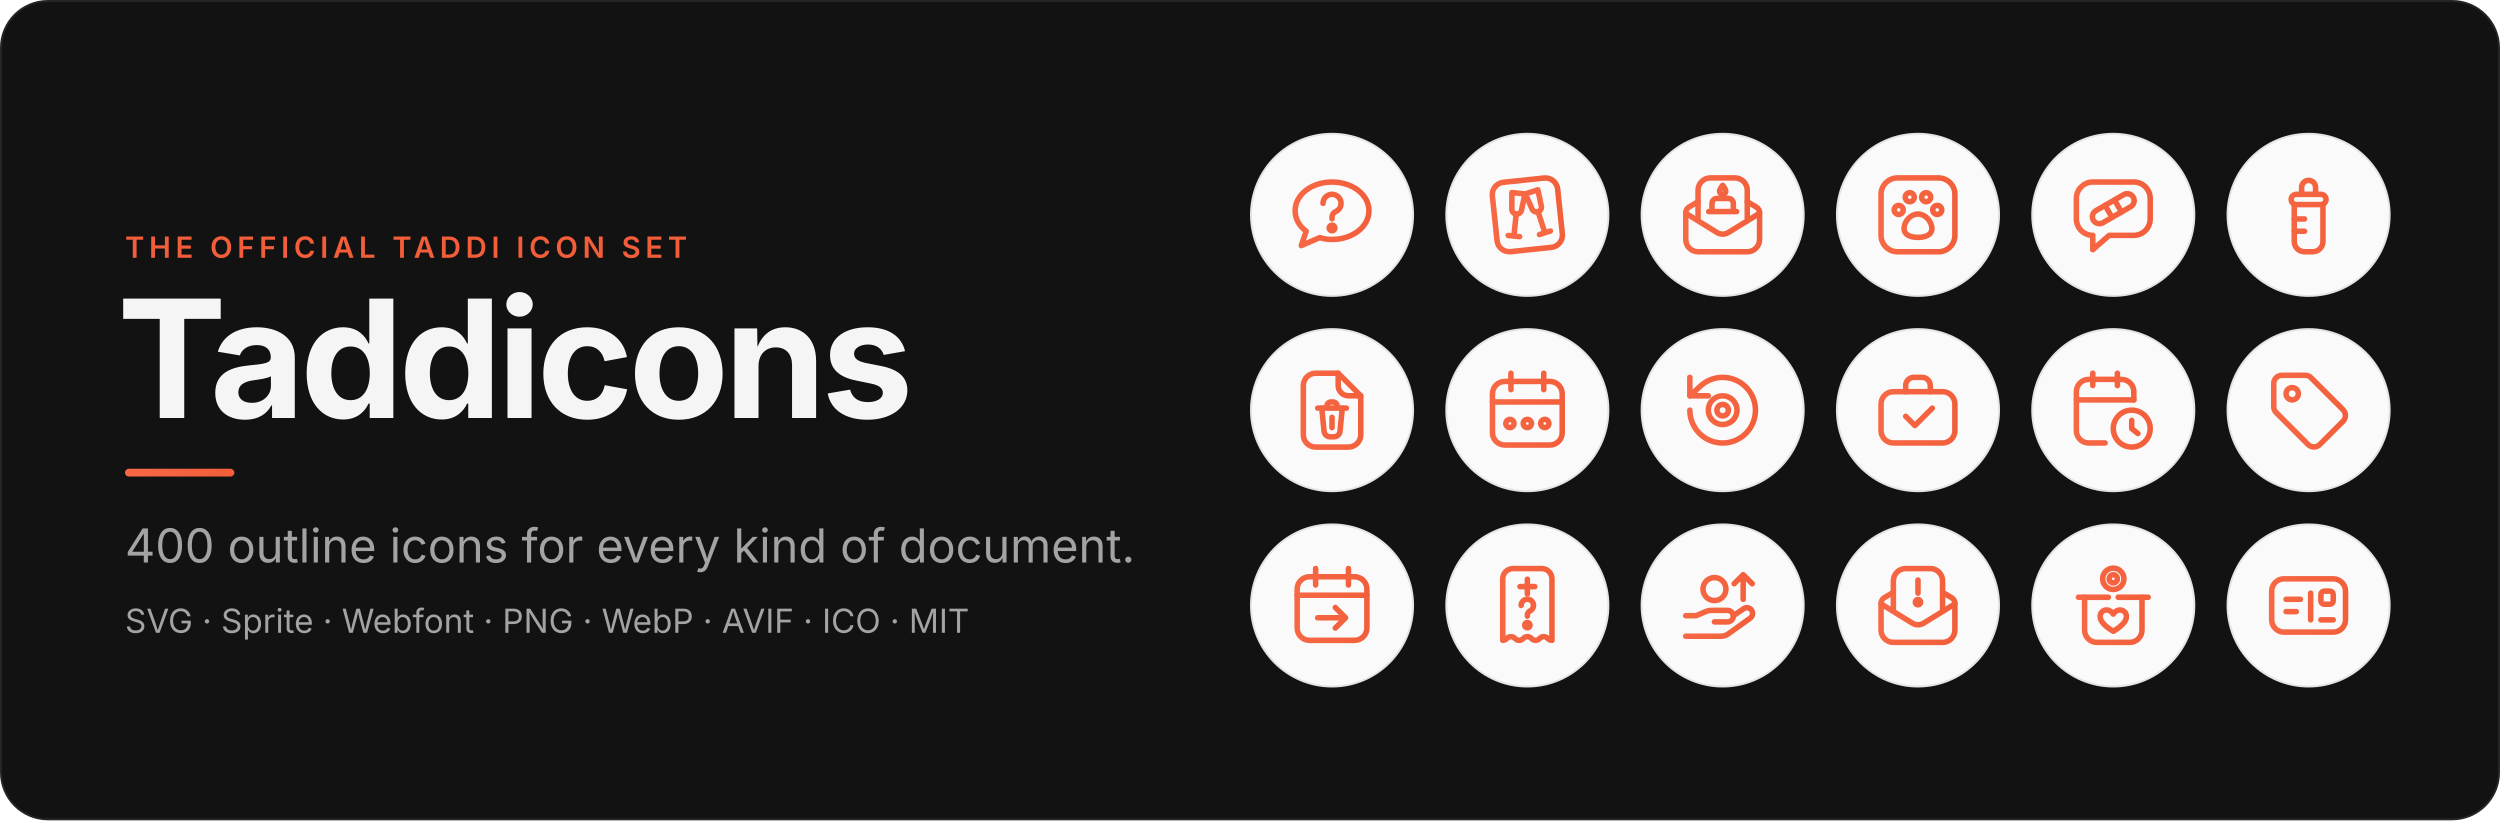
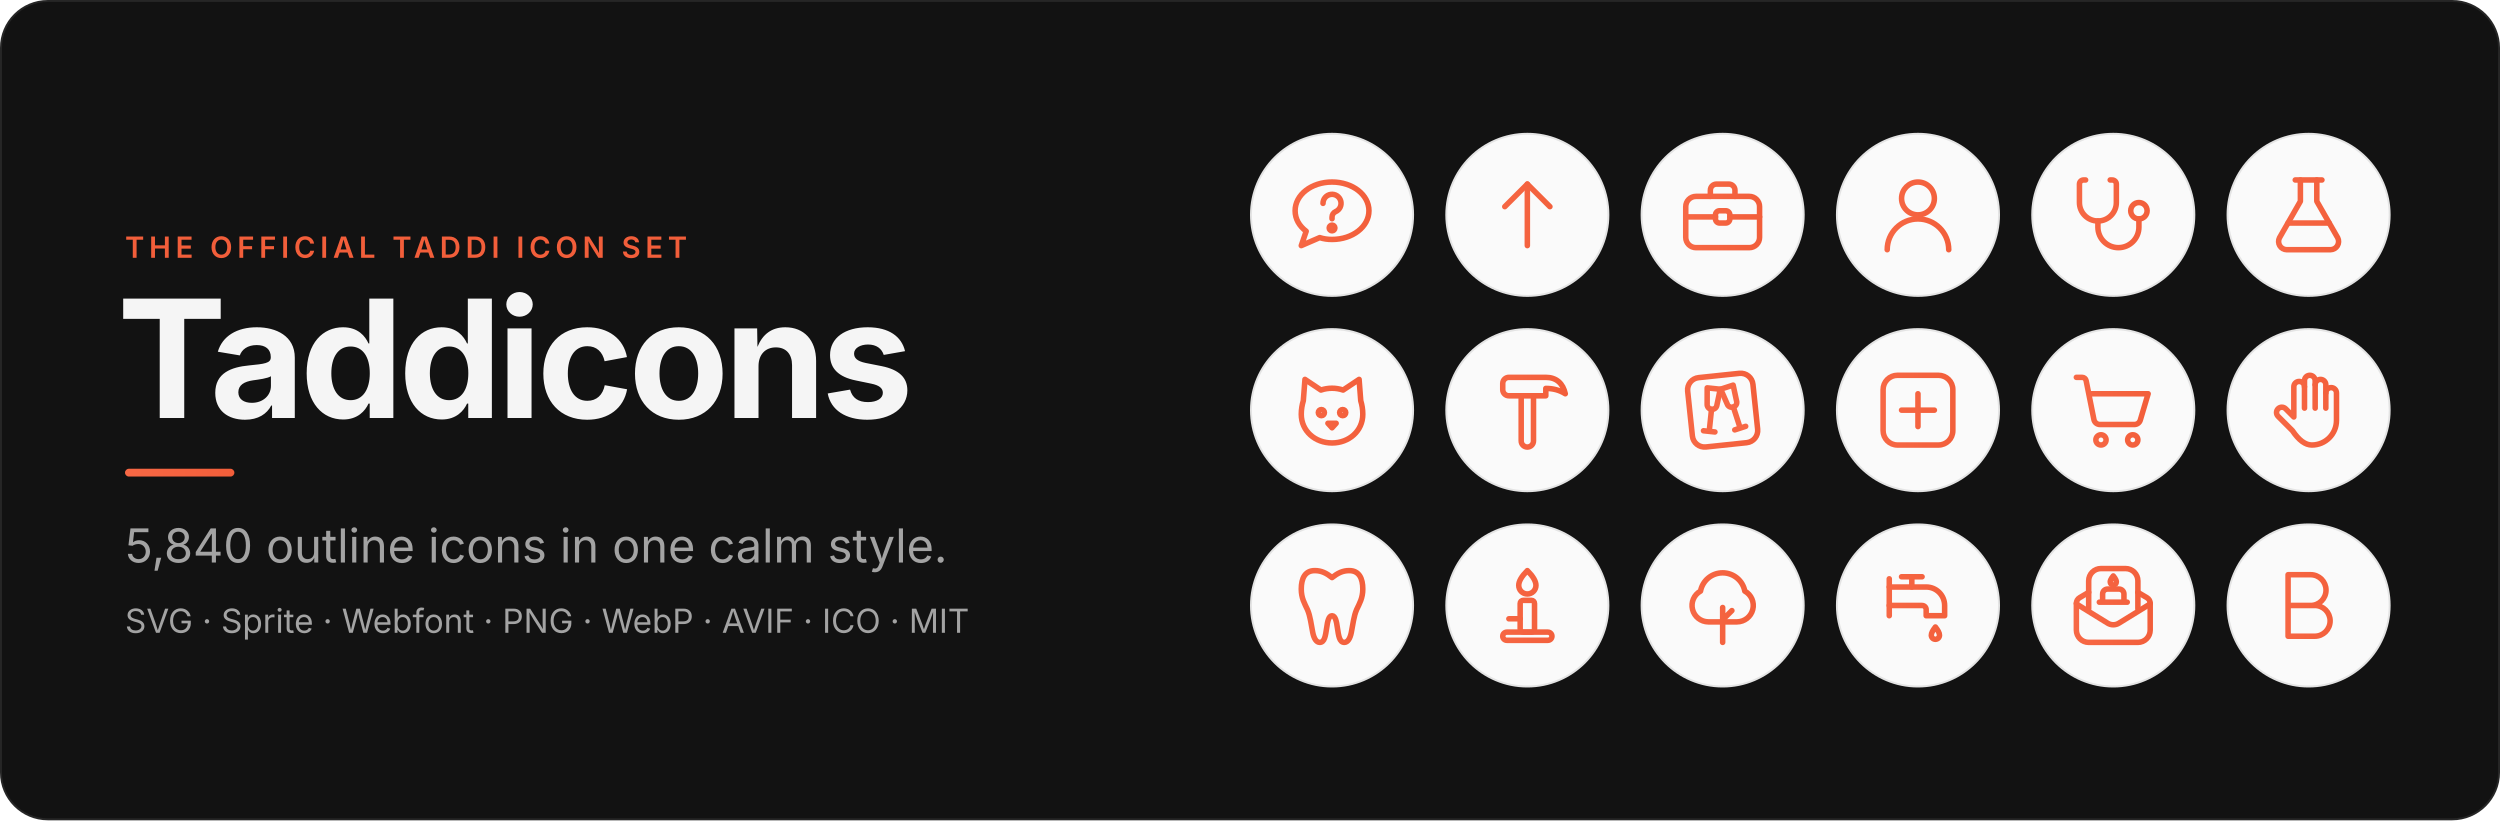
<svg xmlns="http://www.w3.org/2000/svg" width="1280" height="420" viewBox="0 0 1280 420" role="img" aria-label="Taddicons, the official Taddi icon set">
  <defs>
    <linearGradient id="ti-banner" x1="2" y1="0" x2="22" y2="0" gradientUnits="userSpaceOnUse">
      <stop offset="0" stop-color="#f76845" />
      <stop offset="1" stop-color="#f25e3a" />
    </linearGradient>
    <linearGradient id="ti-rule" x1="0" y1="0" x2="1" y2="0">
      <stop offset="0" stop-color="#f76845" />
      <stop offset="1" stop-color="#f25e3a" />
    </linearGradient>
  </defs>
  <rect x="0.5" y="0.5" width="1279" height="419" rx="24" fill="#121212" stroke="#262626" />
  <text x="64" y="132" font-family="Inter, -apple-system, BlinkMacSystemFont, 'Segoe UI', Helvetica, Arial, sans-serif" font-size="15" font-weight="600" letter-spacing="2.4" fill="#f25e3a">THE OFFICIAL TADDI ICON SET</text>
  <text x="60" y="214" font-family="Inter, -apple-system, BlinkMacSystemFont, 'Segoe UI', Helvetica, Arial, sans-serif" font-size="84" font-weight="700" letter-spacing="-2.5" fill="#f5f5f5">Taddicons</text>
  <rect x="64" y="240" width="56" height="4" rx="2" fill="url(#ti-rule)" />
-   <text x="64" y="288" font-family="Inter, -apple-system, BlinkMacSystemFont, 'Segoe UI', Helvetica, Arial, sans-serif" font-size="24" fill="#a3a3a3">400 outline icons for every kind of document.</text>
+   <text x="64" y="288" font-family="Inter, -apple-system, BlinkMacSystemFont, 'Segoe UI', Helvetica, Arial, sans-serif" font-size="24" fill="#a3a3a3">5,840 outline icons in one calm style.</text>
  <text x="64" y="324" font-family="Inter, -apple-system, BlinkMacSystemFont, 'Segoe UI', Helvetica, Arial, sans-serif" font-size="17" fill="#a3a3a3">SVG · Sprite · Webfont · PNG · WebP · AVIF · ICO · MIT</text>
  <g transform="translate(640 68)">
    <circle cx="42" cy="42" r="41.5" fill="#fafafa" stroke="#e4e4e4" />
    <g transform="translate(16.8 16.8) scale(2.1)" fill="none" stroke="url(#ti-banner)" stroke-width="1.35" stroke-linecap="round" stroke-linejoin="round">
      <path d="M12 4c5 0 9 3.1 9 7s-4 7-9 7c-1.1 0-2.1-.15-3-.45L4.5 19.5l1.2-3.5C4 14.7 3 13 3 11c0-3.9 4-7 9-7z" />
      <path d="M9.8 9.2a2.2 2.2 0 1 1 3.1 2c-.55.25-.9.75-.9 1.35v.4" />
      <circle cx="12" cy="15.2" r=".7" />
    </g>
  </g>
  <g transform="translate(740 68)">
+     <circle cx="42" cy="42" r="41.5" fill="#fafafa" stroke="#e4e4e4" />
+     <g transform="translate(16.8 16.8) scale(2.1)" fill="none" stroke="url(#ti-banner)" stroke-width="1.35" stroke-linecap="round" stroke-linejoin="round">
+       <path d="M12 19.5v-15" />
+       <path d="M6.5 10l5.5-5.5 5.5 5.5" />
+     </g>
+   </g>
+   <g transform="translate(840 68)">
+     <circle cx="42" cy="42" r="41.5" fill="#fafafa" stroke="#e4e4e4" />
+     <g transform="translate(16.8 16.8) scale(2.1)" fill="none" stroke="url(#ti-banner)" stroke-width="1.35" stroke-linecap="round" stroke-linejoin="round">
+       <rect x="3" y="7.5" width="18" height="12.5" rx="2.5" />
+       <path d="M9 7.5V6a1.5 1.5 0 0 1 1.5-1.5h3A1.5 1.5 0 0 1 15 6v1.5" />
+       <path d="M3 12.5h7.25M13.75 12.5H21" />
+       <rect x="10.25" y="11" width="3.5" height="3" rx="1" />
+     </g>
+   </g>
+   <g transform="translate(940 68)">
+     <circle cx="42" cy="42" r="41.5" fill="#fafafa" stroke="#e4e4e4" />
+     <g transform="translate(16.8 16.8) scale(2.1)" fill="none" stroke="url(#ti-banner)" stroke-width="1.35" stroke-linecap="round" stroke-linejoin="round">
+       <circle cx="12" cy="8" r="4" />
+       <path d="M4.5 20.5a7.5 7.5 0 0 1 15 0" />
+     </g>
+   </g>
+   <g transform="translate(1040 68)">
+     <circle cx="42" cy="42" r="41.5" fill="#fafafa" stroke="#e4e4e4" />
+     <g transform="translate(16.8 16.8) scale(2.1)" fill="none" stroke="url(#ti-banner)" stroke-width="1.35" stroke-linecap="round" stroke-linejoin="round">
+       <path d="M5.25 3.5h-.5a1 1 0 0 0-1 1V9a4.5 4.5 0 0 0 9 0V4.5a1 1 0 0 0-1-1h-.5" />
+       <path d="M8.25 13.5V15a5 5 0 0 0 10 0v-2" />
+       <circle cx="18.25" cy="11" r="2" />
+     </g>
+   </g>
+   <g transform="translate(1140 68)">
+     <circle cx="42" cy="42" r="41.5" fill="#fafafa" stroke="#e4e4e4" />
+     <g transform="translate(16.8 16.8) scale(2.1)" fill="none" stroke="url(#ti-banner)" stroke-width="1.35" stroke-linecap="round" stroke-linejoin="round">
+       <path d="M10 3.5v5.2L4.9 17.6a2 2 0 0 0 1.75 2.9h10.7a2 2 0 0 0 1.75-2.9L14 8.7V3.5" />
+       <path d="M8.75 3.5h6.5M7 14h10" />
+     </g>
+   </g>
+   <g transform="translate(640 168)">
+     <circle cx="42" cy="42" r="41.5" fill="#fafafa" stroke="#e4e4e4" />
+     <g transform="translate(16.8 16.8) scale(2.1)" fill="none" stroke="url(#ti-banner)" stroke-width="1.35" stroke-linecap="round" stroke-linejoin="round">
+       <path d="M5 9.7 5.4 4.5l3.9 2.6a8.4 8.4 0 0 1 5.4 0l3.9-2.6.4 5.2c.3 1 .5 2.1.5 3.3 0 4.1-3.4 7-7.5 7s-7.5-2.9-7.5-7c0-1.2.2-2.3.5-3.3z" />
+       <circle cx="9.4" cy="12.6" r=".75" />
+       <circle cx="14.6" cy="12.6" r=".75" />
+       <path d="M11 15.2h2l-1 1.1z" />
+     </g>
+   </g>
+   <g transform="translate(740 168)">
+     <circle cx="42" cy="42" r="41.5" fill="#fafafa" stroke="#e4e4e4" />
+     <g transform="translate(16.8 16.8) scale(2.1)" fill="none" stroke="url(#ti-banner)" stroke-width="1.35" stroke-linecap="round" stroke-linejoin="round">
+       <path d="M7.5 4h9c2.6 0 4.2 1.5 4.75 4-1.4-.9-3-1.3-4.75-1.3V8.5h-9A1.5 1.5 0 0 1 6 7V5.5A1.5 1.5 0 0 1 7.5 4z" />
+       <path d="M10.5 8.5v11a1.5 1.5 0 0 0 3 0v-11" />
+     </g>
+   </g>
+   <g transform="translate(840 168)">
    <circle cx="42" cy="42" r="41.5" fill="#fafafa" stroke="#e4e4e4" />
    <g transform="translate(16.8 16.8) scale(2.1)" fill="none" stroke="url(#ti-banner)" stroke-width="1.35" stroke-linecap="round" stroke-linejoin="round">
      <g transform="rotate(-6 12 12)">
        <path d="M7 3.5h10a3 3 0 0 1 3 3v11a3 3 0 0 1-3 3H7a3 3 0 0 1-3-3v-11a3 3 0 0 1 3-3z" />
        <g transform="translate(8.2 16.8) rotate(12)">
          <path d="M-1.6-10.5h3.2l-.4 3.9a1.2 1.2 0 0 1-2.4 0z" />
          <path d="M0-5.4V0m-1.4 0h2.8" />
        </g>
        <g transform="translate(15.8 16.8) rotate(-12)">
          <path d="M-1.6-10.5h3.2l-.4 3.9a1.2 1.2 0 0 1-2.4 0z" />
          <path d="M0-5.4V0m-1.4 0h2.8" />
        </g>
      </g>
    </g>
  </g>
-   <g transform="translate(840 68)">
+   <g transform="translate(940 168)">
+     <circle cx="42" cy="42" r="41.5" fill="#fafafa" stroke="#e4e4e4" />
+     <g transform="translate(16.8 16.8) scale(2.1)" fill="none" stroke="url(#ti-banner)" stroke-width="1.35" stroke-linecap="round" stroke-linejoin="round">
+       <rect x="3.5" y="3.5" width="17" height="17" rx="3.5" />
+       <path d="M12 8v8M8 12h8" />
+     </g>
+   </g>
+   <g transform="translate(1040 168)">
+     <circle cx="42" cy="42" r="41.5" fill="#fafafa" stroke="#e4e4e4" />
+     <g transform="translate(16.8 16.8) scale(2.1)" fill="none" stroke="url(#ti-banner)" stroke-width="1.35" stroke-linecap="round" stroke-linejoin="round">
+       <path d="M3 4h1.4a1 1 0 0 1 .98.8l1.9 9.5a1.5 1.5 0 0 0 1.47 1.2h8.4a1.5 1.5 0 0 0 1.46-1.15L20.5 8H6.05" />
+       <circle cx="9" cy="19.25" r="1.25" />
+       <circle cx="16.75" cy="19.25" r="1.25" />
+     </g>
+   </g>
+   <g transform="translate(1140 168)">
+     <circle cx="42" cy="42" r="41.5" fill="#fafafa" stroke="#e4e4e4" />
+     <g transform="translate(16.8 16.8) scale(2.1)" fill="none" stroke="url(#ti-banner)" stroke-width="1.35" stroke-linecap="round" stroke-linejoin="round">
+       <path d="M8.06 17l-3.5-3.5a1.3 1.3 0 0 1 1.84-1.84l2 2v-7.36a1.3 1.3 0 0 1 2.6 0v-1.5a1.3 1.3 0 0 1 2.6 0v1a1.3 1.3 0 0 1 2.6 0v2a1.3 1.3 0 0 1 2.6 0v6.7a6 6 0 0 1-6 6q-2.4 0-4.74-3.5z" />
+       <path d="M11 6.3v5.2m2.6-5.7v5.7m2.6-3.7v3.7" />
+     </g>
+   </g>
+   <g transform="translate(640 268)">
+     <circle cx="42" cy="42" r="41.5" fill="#fafafa" stroke="#e4e4e4" />
+     <g transform="translate(16.8 16.8) scale(2.1)" fill="none" stroke="url(#ti-banner)" stroke-width="1.35" stroke-linecap="round" stroke-linejoin="round">
+       <path d="M12 5.2c-1.4-1.1-2.6-1.7-4.2-1.7-2.4 0-3.3 1.9-3.3 4.5 0 2.2 .8 3.5 1.5 5 .7 1.6 .9 3.6 1.3 5.6 .3 1.5 .9 2.4 1.7 2.4 1.2 0 1.4-1.6 1.7-3.6 .2-1.5 .5-2.9 1.3-2.9s1.1 1.4 1.3 2.9c.3 2 .5 3.6 1.7 3.6 .8 0 1.4-.9 1.7-2.4 .4-2 .6-4 1.3-5.6 .7-1.5 1.5-2.8 1.5-5 0-2.6-.9-4.5-3.3-4.5-1.6 0-2.8 .6-4.2 1.7z" />
+     </g>
+   </g>
+   <g transform="translate(740 268)">
+     <circle cx="42" cy="42" r="41.5" fill="#fafafa" stroke="#e4e4e4" />
+     <g transform="translate(16.8 16.8) scale(2.1)" fill="none" stroke="url(#ti-banner)" stroke-width="1.35" stroke-linecap="round" stroke-linejoin="round">
+       <path d="M12 3.5c1.4 1.4 2.1 2.6 2.1 3.6a2.1 2.1 0 0 1-4.2 0c0-1 .7-2.2 2.1-3.6z" />
+       <rect x="10.25" y="10.75" width="3.5" height="7.75" rx=".75" />
+       <path d="M10.25 15.25H7.5" />
+       <rect x="6" y="18.5" width="12" height="2" rx="1" />
+     </g>
+   </g>
+   <g transform="translate(840 268)">
+     <circle cx="42" cy="42" r="41.5" fill="#fafafa" stroke="#e4e4e4" />
+     <g transform="translate(16.8 16.8) scale(2.1)" fill="none" stroke="url(#ti-banner)" stroke-width="1.35" stroke-linecap="round" stroke-linejoin="round">
+       <path d="M8.5 16a4 4 0 0 1-1.9-7.5 5.5 5.5 0 0 1 10.8 0A4 4 0 0 1 15.5 16z" />
+       <path d="M12 21v-8.5M12 15.5l2.25-2.25" />
+     </g>
+   </g>
+   <g transform="translate(940 268)">
+     <circle cx="42" cy="42" r="41.5" fill="#fafafa" stroke="#e4e4e4" />
+     <g transform="translate(16.8 16.8) scale(2.1)" fill="none" stroke="url(#ti-banner)" stroke-width="1.35" stroke-linecap="round" stroke-linejoin="round">
+       <path d="M5 5.5v9" />
+       <path d="M5 7.5h9a4.5 4.5 0 0 1 4.5 4.5v2.5H14V13a1 1 0 0 0-1-1H5" />
+       <path d="M10.5 7.5V5M8 5h5" />
+       <path d="M16.25 17.25c.65.85 1 1.45 1 2a1 1 0 0 1-2 0c0-.55.35-1.15 1-2z" />
+     </g>
+   </g>
+   <g transform="translate(1040 268)">
    <circle cx="42" cy="42" r="41.5" fill="#fafafa" stroke="#e4e4e4" />
    <g transform="translate(16.8 16.8) scale(2.1)" fill="none" stroke="url(#ti-banner)" stroke-width="1.35" stroke-linecap="round" stroke-linejoin="round">
      <path d="M6 12.8V6a3 3 0 0 1 3-3h6a3 3 0 0 1 3 3v6.8" />
      <path d="M3 11.5V18a3 3 0 0 0 3 3h12a3 3 0 0 0 3-3v-6.5" />
      <path d="M3.3 11.8l7.3 4.5a2.6 2.6 0 0 0 2.8 0l7.3-4.5" />
      <path d="M3 11.5c0-.6.3-1.1.8-1.4L6 8.8M21 11.5c0-.6-.3-1.1-.8-1.4L18 8.8" />
      <path d="M8.6 11.2h6.8M9.4 11.2V9.2a1.2 1.2 0 0 1 1.2-1.2h2.8a1.2 1.2 0 0 1 1.2 1.2v2" />
      <path d="M12 7c-.45 0-.75-.33-.75-.75 0-.6.75-1.45.75-1.45s.75.85.75 1.45c0 .42-.3.75-.75.75z" />
    </g>
  </g>
-   <g transform="translate(940 68)">
-     <circle cx="42" cy="42" r="41.5" fill="#fafafa" stroke="#e4e4e4" />
-     <g transform="translate(16.8 16.8) scale(2.1)" fill="none" stroke="url(#ti-banner)" stroke-width="1.35" stroke-linecap="round" stroke-linejoin="round">
-       <path d="M7 3h10a4 4 0 0 1 4 4v10a4 4 0 0 1-4 4H7a4 4 0 0 1-4-4V7a4 4 0 0 1 4-4z" />
-       <path d="M12 17.5c-1.9 0-3.4-.7-3.4-2.1 0-1.8 1.6-3.6 3.4-3.6s3.4 1.8 3.4 3.6c0 1.4-1.5 2.1-3.4 2.1z" />
-       <circle cx="7.3" cy="10.8" r="1.1" />
-       <circle cx="10" cy="7.7" r="1.1" />
-       <circle cx="14" cy="7.7" r="1.1" />
-       <circle cx="16.7" cy="10.8" r="1.1" />
-     </g>
-   </g>
-   <g transform="translate(1040 68)">
-     <circle cx="42" cy="42" r="41.5" fill="#fafafa" stroke="#e4e4e4" />
-     <g transform="translate(16.8 16.8) scale(2.1)" fill="none" stroke="url(#ti-banner)" stroke-width="1.35" stroke-linecap="round" stroke-linejoin="round">
-       <path d="M7 4h10a4 4 0 0 1 4 4v5a4 4 0 0 1-4 4h-6l-4 3.5V17a4 4 0 0 1-4-4V8a4 4 0 0 1 4-4z" />
-       <path d="M9.39 13.97l6.92-4a1.7 1.7 0 0 0-1.7-2.94l-6.92 4a1.7 1.7 0 0 0 1.7 2.94z" />
-       <path d="M10 9.7l1.7 2.9M12.3 8.4l1.7 2.9" />
-     </g>
-   </g>
-   <g transform="translate(1140 68)">
-     <circle cx="42" cy="42" r="41.5" fill="#fafafa" stroke="#e4e4e4" />
-     <g transform="translate(16.8 16.8) scale(2.1)" fill="none" stroke="url(#ti-banner)" stroke-width="1.35" stroke-linecap="round" stroke-linejoin="round">
-       <path d="M10.3 7V5.3a1.7 1.7 0 0 1 3.4 0V7" />
-       <rect x="7.75" y="7" width="8.5" height="2.5" rx="1.25" />
-       <path d="M8.5 9.5v9A2.5 2.5 0 0 0 11 21h2a2.5 2.5 0 0 0 2.5-2.5v-9" />
-       <path d="M8.5 13h2.5M8.5 16h2.5" />
-     </g>
-   </g>
-   <g transform="translate(640 168)">
-     <circle cx="42" cy="42" r="41.5" fill="#fafafa" stroke="#e4e4e4" />
-     <g transform="translate(16.8 16.8) scale(2.1)" fill="none" stroke="url(#ti-banner)" stroke-width="1.35" stroke-linecap="round" stroke-linejoin="round">
-       <path d="M13.5 3H8a3 3 0 0 0-3 3v12a3 3 0 0 0 3 3h8a3 3 0 0 0 3-3V8.5z" />
-       <path d="M13.5 3v3a2.5 2.5 0 0 0 2.5 2.5h3" />
-       <path d="M8.5 11.5h7M10.75 11.5v-.5a1 1 0 0 1 1-1h.5a1 1 0 0 1 1 1v.5" />
-       <path d="M9.5 11.5l.55 5.6a1.5 1.5 0 0 0 1.5 1.4h.9a1.5 1.5 0 0 0 1.5-1.4l.55-5.6" />
-       <path d="M12 13.75v2.5" />
-     </g>
-   </g>
-   <g transform="translate(740 168)">
-     <circle cx="42" cy="42" r="41.5" fill="#fafafa" stroke="#e4e4e4" />
-     <g transform="translate(16.8 16.8) scale(2.1)" fill="none" stroke="url(#ti-banner)" stroke-width="1.35" stroke-linecap="round" stroke-linejoin="round">
-       <rect x="3.5" y="5" width="17" height="15.5" rx="3" />
-       <path d="M8 3v4M16 3v4" />
-       <path d="M3.5 10h17" />
-       <circle cx="7.75" cy="15.25" r="1" />
-       <circle cx="12" cy="15.25" r="1" />
-       <circle cx="16.25" cy="15.25" r="1" />
-     </g>
-   </g>
-   <g transform="translate(840 168)">
-     <circle cx="42" cy="42" r="41.5" fill="#fafafa" stroke="#e4e4e4" />
-     <g transform="translate(16.8 16.8) scale(2.1)" fill="none" stroke="url(#ti-banner)" stroke-width="1.35" stroke-linecap="round" stroke-linejoin="round">
-       <path d="M4 12a8 8 0 1 0 2.5-5.8L4 8.5" />
-       <path d="M4 4v4.5h4.5" />
-       <circle cx="12" cy="12" r="3.5" />
-       <circle cx="12" cy="12" r="1.4" />
-     </g>
-   </g>
-   <g transform="translate(940 168)">
-     <circle cx="42" cy="42" r="41.5" fill="#fafafa" stroke="#e4e4e4" />
-     <g transform="translate(16.8 16.8) scale(2.1)" fill="none" stroke="url(#ti-banner)" stroke-width="1.35" stroke-linecap="round" stroke-linejoin="round">
-       <rect x="3" y="7.5" width="18" height="12.5" rx="3" />
-       <path d="M9 7.5V6a2 2 0 0 1 2-2h2a2 2 0 0 1 2 2v1.5" />
-       <path d="M9 13.5l2.25 2.25 4.25-4.25" />
-     </g>
-   </g>
-   <g transform="translate(1040 168)">
-     <circle cx="42" cy="42" r="41.5" fill="#fafafa" stroke="#e4e4e4" />
-     <g transform="translate(16.8 16.8) scale(2.1)" fill="none" stroke="url(#ti-banner)" stroke-width="1.35" stroke-linecap="round" stroke-linejoin="round">
-       <path d="M17 9.5v-2a3 3 0 0 0-3-3H6a3 3 0 0 0-3 3V17a3 3 0 0 0 3 3h4" />
-       <path d="M7 3v3M13 3v3M3 9.5h14" />
-       <circle cx="16.5" cy="16.5" r="4.5" />
-       <path d="M16.5 14.5v2l1.5 1.2" />
-     </g>
-   </g>
-   <g transform="translate(1140 168)">
-     <circle cx="42" cy="42" r="41.5" fill="#fafafa" stroke="#e4e4e4" />
-     <g transform="translate(16.8 16.8) scale(2.1)" fill="none" stroke="url(#ti-banner)" stroke-width="1.35" stroke-linecap="round" stroke-linejoin="round">
-       <path d="M3.5 5.5v5.7c0 .5.2 1 .6 1.4l7.8 7.8a2 2 0 0 0 2.8 0l5.7-5.7a2 2 0 0 0 0-2.8L12.6 4.1c-.4-.4-.9-.6-1.4-.6H5.5a2 2 0 0 0-2 2z" />
-       <circle cx="8" cy="8" r="1.5" />
-     </g>
-   </g>
-   <g transform="translate(640 268)">
-     <circle cx="42" cy="42" r="41.5" fill="#fafafa" stroke="#e4e4e4" />
-     <g transform="translate(16.8 16.8) scale(2.1)" fill="none" stroke="url(#ti-banner)" stroke-width="1.35" stroke-linecap="round" stroke-linejoin="round">
-       <rect x="3.5" y="5" width="17" height="15.5" rx="3" />
-       <path d="M3.5 9.5h17M8 3v4M16 3v4" />
-       <path d="M8.5 15h6.5M12.8 12.5l2.5 2.5-2.5 2.5" />
-     </g>
-   </g>
-   <g transform="translate(740 268)">
-     <circle cx="42" cy="42" r="41.5" fill="#fafafa" stroke="#e4e4e4" />
-     <g transform="translate(16.8 16.8) scale(2.1)" fill="none" stroke="url(#ti-banner)" stroke-width="1.35" stroke-linecap="round" stroke-linejoin="round">
-       <path d="M6 20.5v-15A2.5 2.5 0 0 1 8.5 3h7A2.5 2.5 0 0 1 18 5.5v15c-1 0-1-.9-2-.9s-1 .9-2 .9-1-.9-2-.9-1 .9-2 .9-1-.9-2-.9-1 .9-2 .9z" />
-       <path d="M12 5.6v3.6M10.2 7.4h3.6" />
-       <path d="M10.5 12a1.5 1.5 0 1 1 2.2 1.3c-.5.3-.7.6-.7 1.1v.2" />
-       <circle cx="12" cy="16.8" r=".65" />
-     </g>
-   </g>
-   <g transform="translate(840 268)">
-     <circle cx="42" cy="42" r="41.5" fill="#fafafa" stroke="#e4e4e4" />
-     <g transform="translate(16.8 16.8) scale(2.1)" fill="none" stroke="url(#ti-banner)" stroke-width="1.35" stroke-linecap="round" stroke-linejoin="round">
-       <circle cx="10" cy="8" r="2.8" />
-       <path d="M17 10.5v-6M14.8 6.7 17 4.5l2.2 2.2" />
-       <path d="M3 14.5h2.5l2.6-1.1a3 3 0 0 1 1.2-.2h3.9a1.4 1.4 0 0 1 0 2.8H10" />
-       <path d="M3 19.5h8.6a3 3 0 0 0 1.8-.6l5.3-3.8a1.4 1.4 0 0 0-1.6-2.3l-2.5 1.7" />
-     </g>
-   </g>
-   <g transform="translate(940 268)">
-     <circle cx="42" cy="42" r="41.5" fill="#fafafa" stroke="#e4e4e4" />
-     <g transform="translate(16.8 16.8) scale(2.1)" fill="none" stroke="url(#ti-banner)" stroke-width="1.35" stroke-linecap="round" stroke-linejoin="round">
-       <path d="M6 12.8V6a3 3 0 0 1 3-3h6a3 3 0 0 1 3 3v6.8" />
-       <path d="M3 11.5V18a3 3 0 0 0 3 3h12a3 3 0 0 0 3-3v-6.5" />
-       <path d="M3.3 11.8l7.3 4.5a2.6 2.6 0 0 0 2.8 0l7.3-4.5" />
-       <path d="M3 11.5c0-.6.3-1.1.8-1.4L6 8.8M21 11.5c0-.6-.3-1.1-.8-1.4L18 8.8" />
-       <path d="M12 5.8v3.2" />
-       <circle cx="12" cy="11.2" r=".65" />
-     </g>
-   </g>
-   <g transform="translate(1040 268)">
-     <circle cx="42" cy="42" r="41.5" fill="#fafafa" stroke="#e4e4e4" />
-     <g transform="translate(16.8 16.8) scale(2.1)" fill="none" stroke="url(#ti-banner)" stroke-width="1.35" stroke-linecap="round" stroke-linejoin="round">
-       <circle cx="12" cy="5.5" r="2.6" />
-       <circle cx="12" cy="5.5" r="1" />
-       <path d="M3.5 10h7.3M13.2 10h7.3" />
-       <path d="M5 10v8a3 3 0 0 0 3 3h8a3 3 0 0 0 3-3v-8" />
-       <path d="M12 18.3c-1.8-1.1-3.2-2.3-3.2-3.6A1.55 1.55 0 0 1 10.35 13.1c.7 0 1.25.4 1.65 1 .35-.6.95-1 1.65-1a1.55 1.55 0 0 1 1.55 1.6c0 1.3-1.4 2.5-3.2 3.6z" />
-     </g>
-   </g>
  <g transform="translate(1140 268)">
    <circle cx="42" cy="42" r="41.5" fill="#fafafa" stroke="#e4e4e4" />
    <g transform="translate(16.8 16.8) scale(2.1)" fill="none" stroke="url(#ti-banner)" stroke-width="1.35" stroke-linecap="round" stroke-linejoin="round">
-       <path d="M6 5.5h12a3 3 0 0 1 3 3v7a3 3 0 0 1-3 3H6a3 3 0 0 1-3-3v-7a3 3 0 0 1 3-3z" />
-       <path d="M12.5 9v6.5" />
-       <rect x="15" y="8.5" width="3" height="3.2" rx=".8" />
-       <path d="M15 15.5h3" />
-       <path d="M6.5 10.5h3.5M6.5 13.5h2.5" />
+       <path d="M7 4.5h5.5a3.75 3.75 0 0 1 0 7.5H7zM7 12h6.5a3.75 3.75 0 0 1 0 7.5H7z" />
    </g>
  </g>
</svg>
